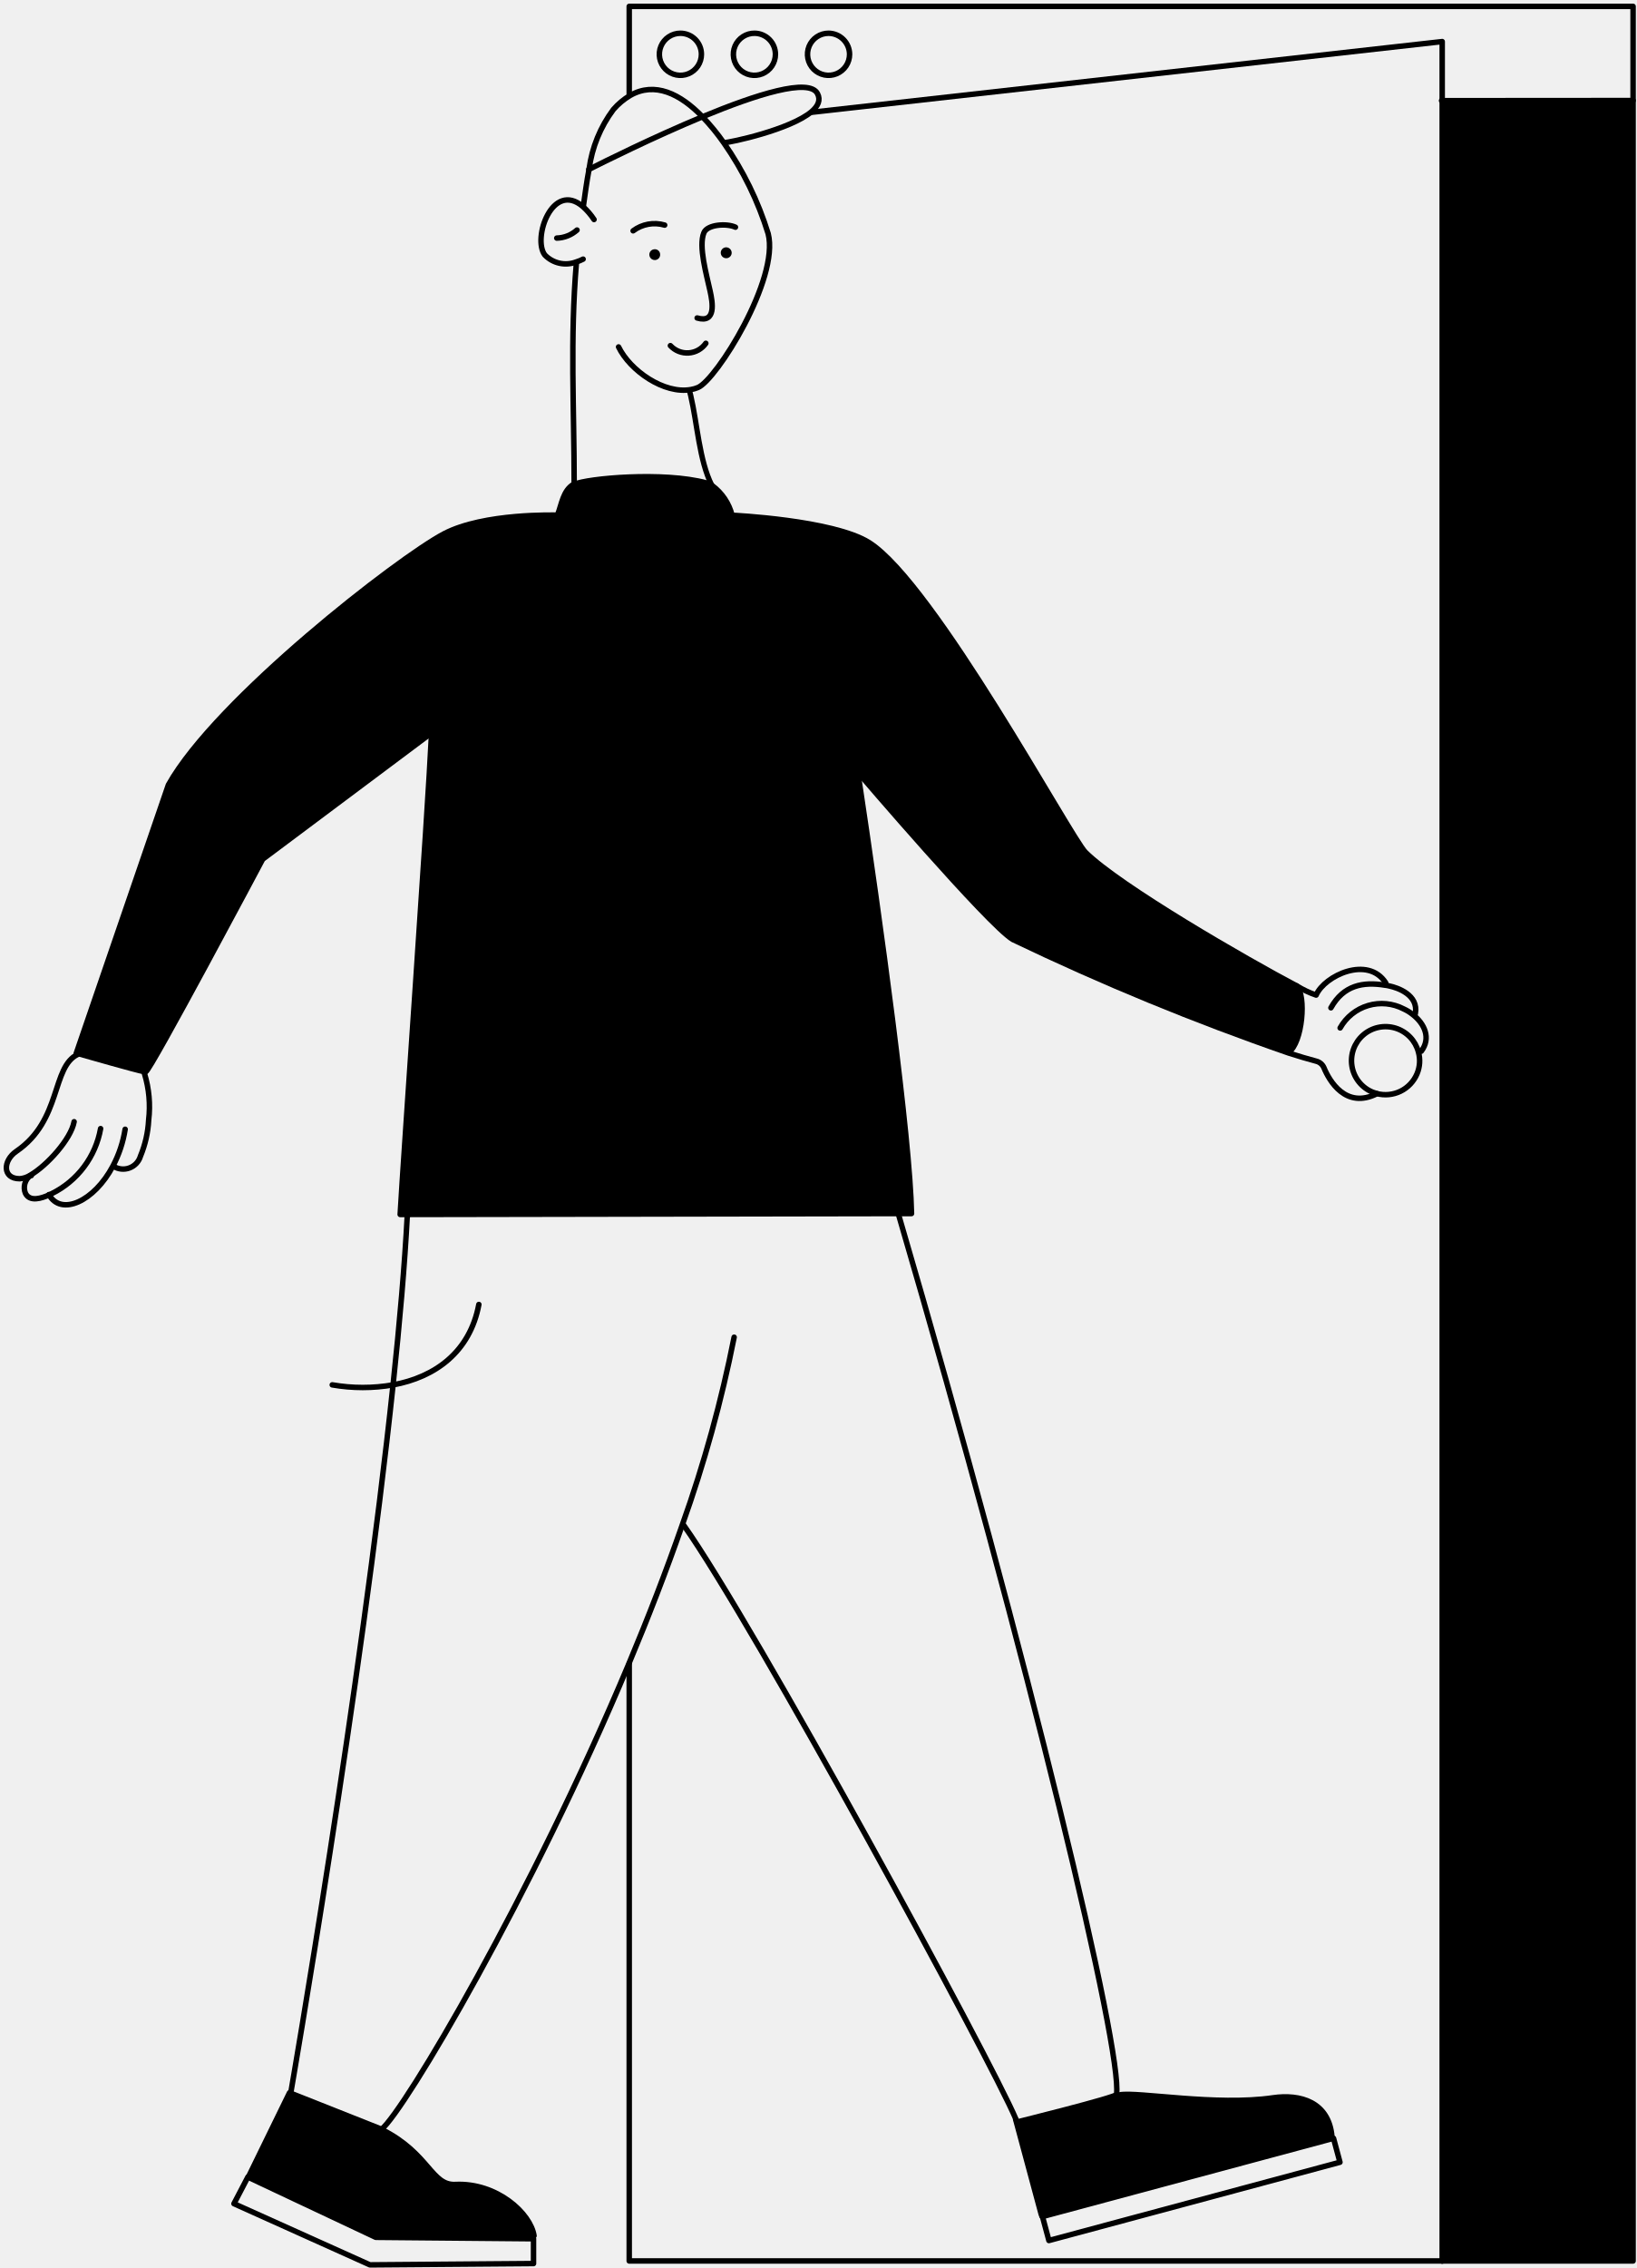
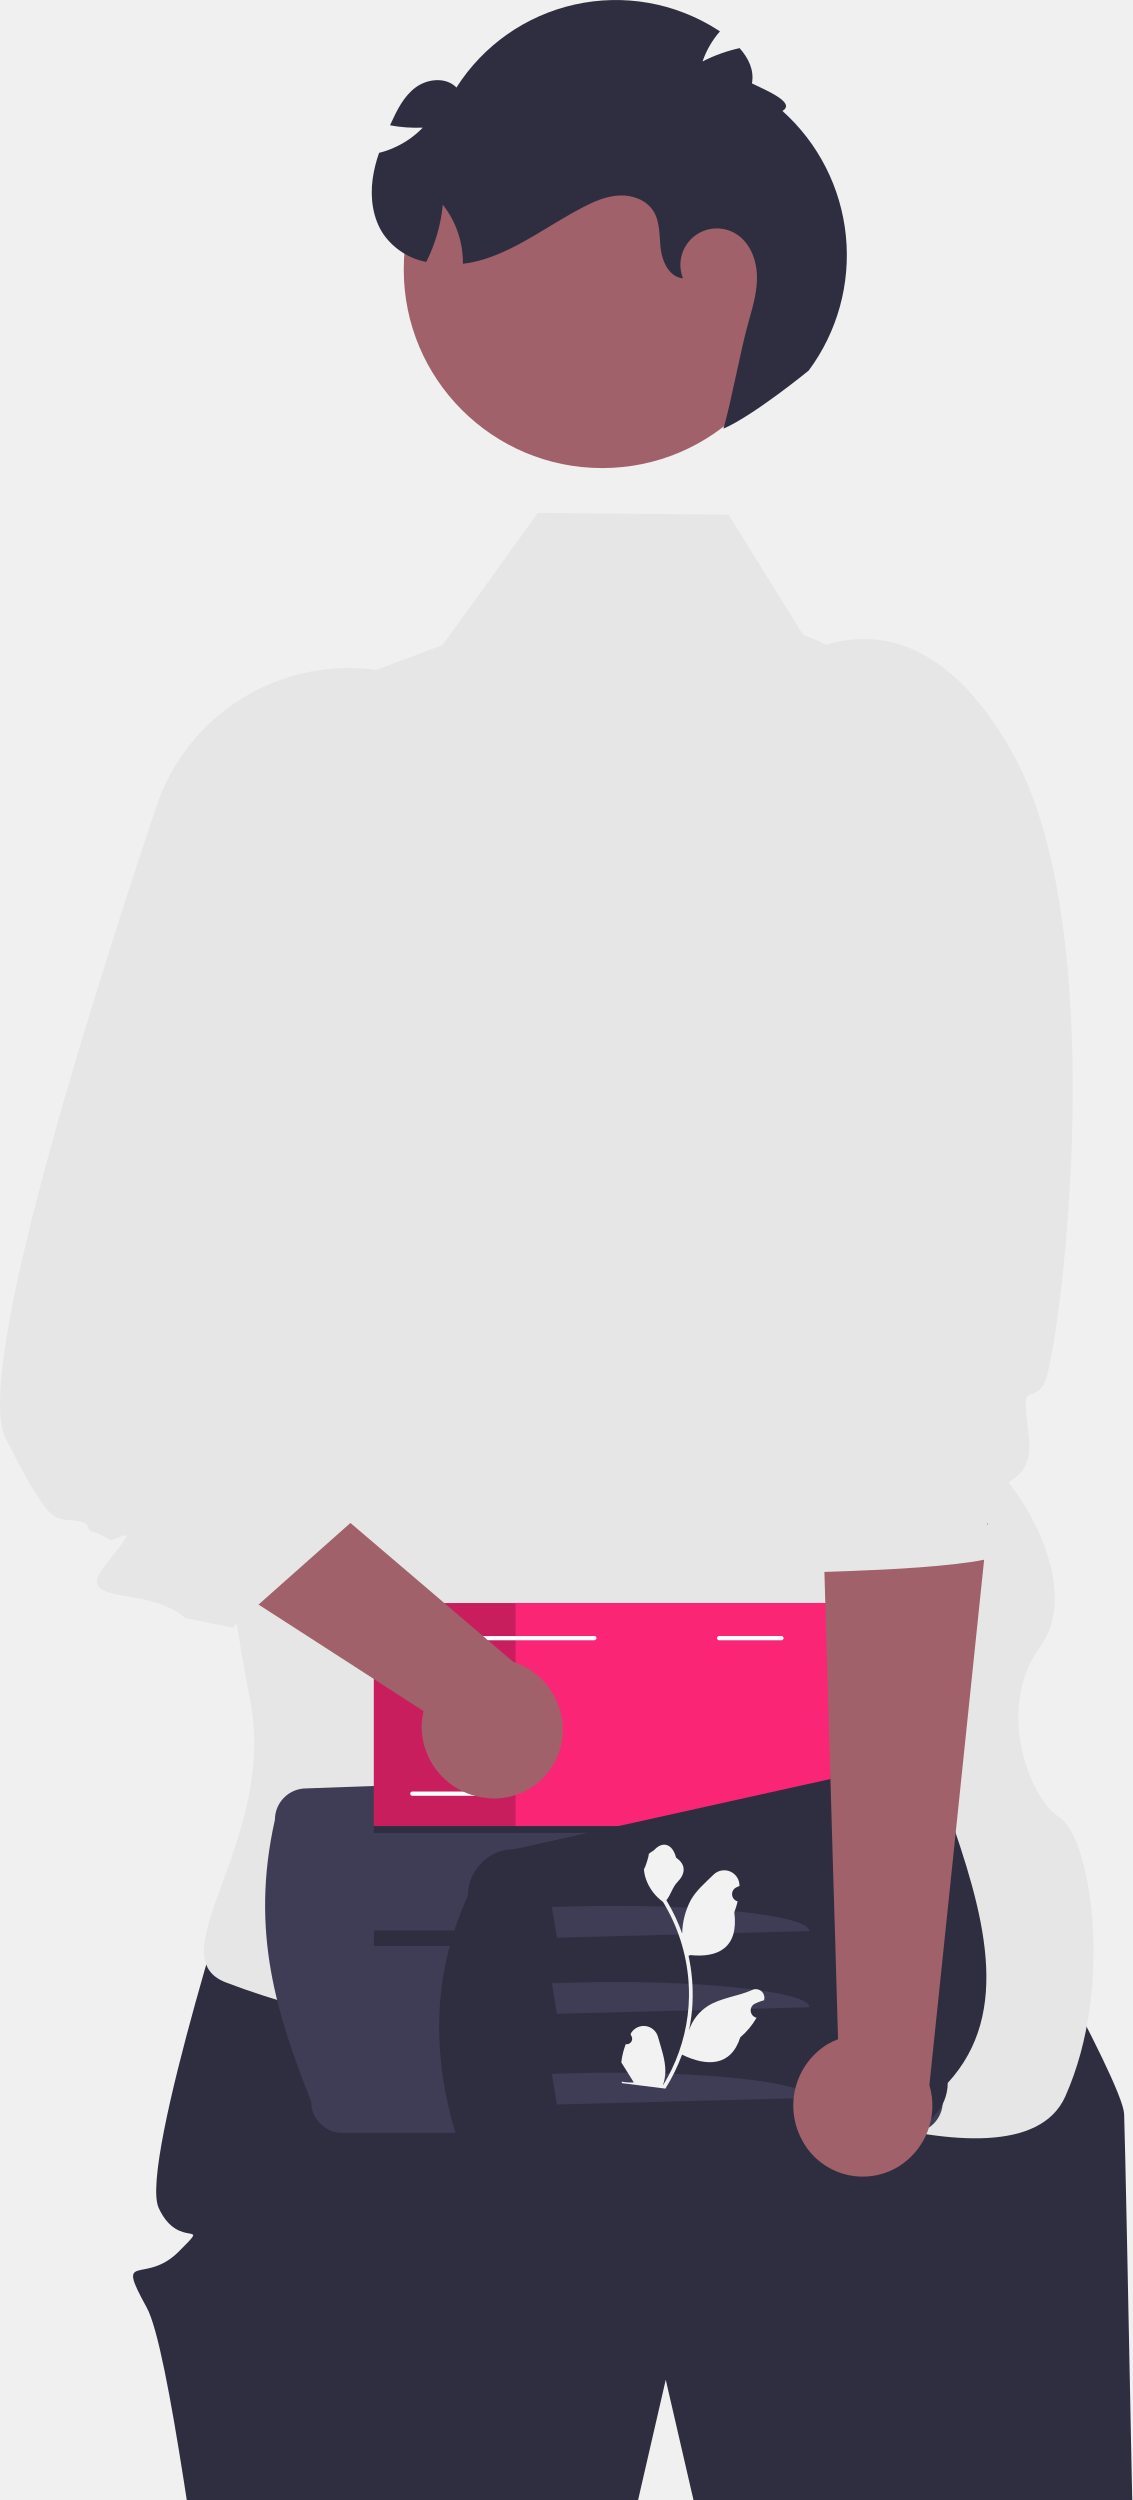
- <svg xmlns="http://www.w3.org/2000/svg" width="257" height="356" viewBox="0 0 257 356" fill="none">
-   <path d="M62.832 190.629C63.26 182.821 67.216 126.957 67.746 115.356L41.343 135.011C41.343 135.011 23.524 168.365 22.994 168.365C22.92 168.38 22.844 168.38 22.77 168.365C21.281 168.08 13.86 165.939 12.331 165.511H12.066L26.439 123.206C33.963 109.75 62.567 87.527 69.744 83.775C76.003 80.513 87.155 80.84 87.543 80.86C88.195 79.188 88.399 77.068 90.03 76.069H90.152C92.191 75.131 104.179 74.03 110.907 75.844C111.225 75.933 111.528 76.071 111.804 76.252C113.361 77.397 114.472 79.047 114.944 80.921C114.944 80.921 130.786 81.655 136.453 85.203C146.648 91.645 168.116 131.524 170.42 133.808C175.782 139.149 195.905 150.75 203.632 154.807C205.182 156.316 204.55 163.758 202.368 165.246V165.368C187.584 160.256 173.105 154.3 159.003 147.529C155.21 145.205 134.822 121.351 134.822 121.351C138.35 144.736 142.978 178.6 143.222 190.466H141.184L64.055 190.609L62.832 190.629Z" fill="black" />
-   <path d="M83.852 350.94V351.409L59.101 351.185L38.999 341.725L45.441 328.493L45.706 328.595L59.59 334.1L59.958 334.283C67.318 338.035 67.685 343.07 71.477 342.887C77.94 342.581 83.22 347.474 83.852 350.94Z" fill="black" />
-   <path d="M163.488 347.577L159.41 332.673L159.614 333.162C159.614 333.162 175.17 329.309 175.232 328.84H175.741C178.473 328.33 190.89 330.614 199.758 329.309C204.04 328.677 208.566 329.941 209.035 335.425L163.488 347.882V347.577Z" fill="black" />
-   <path d="M256.417 15.781V354.896H226.446V15.802L256.417 15.781Z" fill="black" />
-   <path d="M114.883 39.615C114.891 39.727 114.877 39.84 114.842 39.948C114.806 40.055 114.75 40.154 114.676 40.239C114.602 40.324 114.512 40.394 114.411 40.444C114.31 40.495 114.2 40.525 114.088 40.532C113.861 40.549 113.636 40.474 113.464 40.325C113.292 40.176 113.187 39.964 113.17 39.737C113.154 39.51 113.229 39.286 113.378 39.114C113.527 38.942 113.738 38.836 113.965 38.82C114.191 38.808 114.413 38.885 114.584 39.033C114.755 39.181 114.862 39.39 114.883 39.615Z" fill="black" />
-   <path d="M103.649 39.9C103.66 40.012 103.649 40.124 103.616 40.231C103.583 40.338 103.528 40.438 103.456 40.523C103.384 40.609 103.295 40.679 103.195 40.729C103.095 40.78 102.986 40.81 102.874 40.818C102.762 40.826 102.649 40.812 102.542 40.776C102.435 40.741 102.336 40.685 102.25 40.611C102.165 40.537 102.095 40.447 102.045 40.346C101.995 40.245 101.965 40.135 101.957 40.023C101.949 39.911 101.963 39.799 101.998 39.693C102.034 39.587 102.091 39.49 102.165 39.406C102.239 39.322 102.329 39.255 102.43 39.206C102.531 39.158 102.64 39.131 102.752 39.126C102.862 39.114 102.974 39.126 103.08 39.159C103.186 39.193 103.283 39.247 103.367 39.32C103.451 39.392 103.52 39.481 103.568 39.581C103.617 39.681 103.644 39.789 103.649 39.9Z" fill="black" />
-   <path d="M256.417 15.781V354.896H226.446H98.797V261.111" stroke="black" stroke-width="0.86" stroke-linecap="round" stroke-linejoin="round" />
-   <path d="M98.797 14.803V14.68V1H256.417V15.781L226.446 15.802H226.344" stroke="black" stroke-width="0.86" stroke-linecap="round" stroke-linejoin="round" />
-   <path d="M133.395 8.523C133.395 9.176 133.202 9.815 132.839 10.358C132.476 10.901 131.96 11.325 131.356 11.575C130.753 11.825 130.089 11.89 129.448 11.762C128.807 11.635 128.219 11.32 127.757 10.859C127.295 10.397 126.98 9.808 126.853 9.167C126.726 8.527 126.791 7.863 127.041 7.259C127.291 6.656 127.714 6.14 128.257 5.777C128.801 5.414 129.439 5.22 130.092 5.22C130.967 5.226 131.804 5.575 132.422 6.194C133.04 6.812 133.39 7.649 133.395 8.523Z" stroke="black" stroke-width="0.86" stroke-linecap="round" stroke-linejoin="round" />
-   <path d="M121.754 8.523C121.754 9.179 121.558 9.82 121.193 10.364C120.827 10.909 120.307 11.332 119.7 11.58C119.093 11.828 118.426 11.89 117.784 11.757C117.141 11.625 116.553 11.304 116.094 10.836C115.634 10.368 115.325 9.774 115.204 9.129C115.084 8.485 115.158 7.819 115.417 7.216C115.677 6.614 116.109 6.102 116.661 5.747C117.212 5.391 117.856 5.208 118.512 5.22C119.377 5.236 120.202 5.591 120.808 6.209C121.414 6.827 121.754 7.658 121.754 8.523V8.523Z" stroke="black" stroke-width="0.86" stroke-linecap="round" stroke-linejoin="round" />
-   <path d="M110.132 8.523C110.132 9.176 109.939 9.815 109.576 10.358C109.213 10.901 108.697 11.325 108.094 11.575C107.49 11.825 106.826 11.89 106.185 11.762C105.545 11.635 104.956 11.32 104.494 10.859C104.032 10.397 103.718 9.808 103.59 9.167C103.463 8.527 103.528 7.863 103.778 7.259C104.028 6.656 104.451 6.14 104.995 5.777C105.538 5.414 106.176 5.22 106.83 5.22C107.263 5.22 107.693 5.306 108.094 5.472C108.494 5.638 108.858 5.881 109.165 6.188C109.472 6.494 109.715 6.858 109.881 7.259C110.047 7.66 110.132 8.089 110.132 8.523V8.523Z" stroke="black" stroke-width="0.86" stroke-linecap="round" stroke-linejoin="round" />
-   <path d="M209.381 335.639L163.683 347.926L164.694 351.687L210.392 339.399L209.381 335.639Z" stroke="black" stroke-width="0.86" stroke-linecap="round" stroke-linejoin="round" />
-   <path d="M59.876 334.263C63.525 331.286 83.485 297.565 98.756 261.111C101.773 253.914 104.607 246.594 107.115 239.397C110.559 229.779 113.284 219.918 115.27 209.896" stroke="black" stroke-width="0.86" stroke-linecap="round" stroke-linejoin="round" />
-   <path d="M63.953 190.731C63.546 198.56 62.751 207.633 61.731 217.236C56.634 265.311 45.686 328.33 45.686 328.33" stroke="black" stroke-width="0.86" stroke-linecap="round" stroke-linejoin="round" />
-   <path d="M107.36 239.418C118.308 254.852 155.598 323.355 159.492 332.591L159.696 333.081C159.696 333.081 175.252 329.227 175.313 328.758C176.271 321.969 161.857 261.62 141.061 190.568" stroke="black" stroke-width="0.86" stroke-linecap="round" stroke-linejoin="round" />
-   <path d="M75.187 204.758C73.781 212.261 68.276 216.175 61.731 217.378C58.568 217.929 55.333 217.929 52.169 217.378" stroke="black" stroke-width="0.86" stroke-linecap="round" stroke-linejoin="round" />
-   <path d="M175.843 328.819C178.575 328.31 190.991 330.593 199.86 329.288C204.142 328.656 208.668 329.92 209.137 335.405L163.59 347.862" stroke="black" stroke-width="0.86" stroke-linecap="round" stroke-linejoin="round" />
-   <path d="M159.472 332.673L163.488 347.576" stroke="black" stroke-width="0.86" stroke-linecap="round" stroke-linejoin="round" />
-   <path d="M38.917 341.725L36.736 345.904L58.082 355.507L83.771 355.303V351.409H83.75L58.999 351.185L38.917 341.725Z" stroke="black" stroke-width="0.86" stroke-linecap="round" stroke-linejoin="round" />
-   <path d="M83.852 350.94C83.322 347.434 78.042 342.581 71.497 342.887C67.705 343.07 67.419 338.035 59.978 334.283L59.611 334.1L45.727 328.595L45.462 328.493L38.999 341.725" stroke="black" stroke-width="0.86" stroke-linecap="round" stroke-linejoin="round" />
-   <path d="M67.746 115.357C67.216 126.957 63.26 182.821 62.832 190.629H63.953L141.082 190.487H143.12C142.896 178.621 138.248 144.756 134.72 121.371C133.823 115.458 133.008 110.239 132.355 106.182" stroke="black" stroke-width="0.86" stroke-linecap="round" stroke-linejoin="round" />
-   <path d="M91.6 32.316C91.844 30.603 92.109 28.564 92.497 26.526C92.951 23.139 94.263 19.925 96.309 17.188C97.061 16.317 97.95 15.573 98.939 14.986C102.813 12.764 106.809 14.721 110.296 18.33C111.515 19.6 112.633 20.963 113.639 22.407C116.693 26.772 119.045 31.587 120.612 36.679C122.426 43.754 112.457 59.697 109.562 60.839C109.221 60.981 108.865 61.083 108.501 61.145C104.281 61.919 98.919 58.168 97.125 54.457" stroke="black" stroke-width="0.86" stroke-linecap="round" stroke-linejoin="round" />
-   <path d="M90.152 76.456V75.967C90.152 64.04 89.5 53.193 90.499 41.307" stroke="black" stroke-width="0.86" stroke-linecap="round" stroke-linejoin="round" />
-   <path d="M108.318 61.573L108.44 62.042C109.5 66.547 109.786 72.236 111.743 76.15" stroke="black" stroke-width="0.84" stroke-linecap="round" stroke-linejoin="round" />
-   <path d="M93.272 34.457C92.778 33.704 92.188 33.019 91.518 32.418C86.727 28.34 83.567 37.433 85.544 40.023C86.165 40.667 86.962 41.116 87.836 41.311C88.709 41.507 89.621 41.442 90.458 41.123C90.839 41.01 91.207 40.86 91.559 40.675" stroke="black" stroke-width="0.86" stroke-linecap="round" stroke-linejoin="round" />
-   <path d="M113.721 22.387C114.597 22.387 124.119 20.348 127.442 17.514C128.441 16.658 128.889 15.7 128.359 14.701C127.075 12.172 118.716 14.843 110.398 18.289C102.487 21.571 94.576 25.527 92.762 26.444L92.456 26.587" stroke="black" stroke-width="0.86" stroke-linecap="round" stroke-linejoin="round" />
-   <path d="M104.363 35.333C103.524 35.086 102.639 35.039 101.779 35.194C100.919 35.35 100.107 35.705 99.408 36.23" stroke="black" stroke-width="0.86" stroke-linecap="round" stroke-linejoin="round" />
-   <path d="M90.601 36.108C89.722 36.891 88.596 37.339 87.42 37.372" stroke="black" stroke-width="0.86" stroke-linecap="round" stroke-linejoin="round" />
-   <path d="M115.474 35.66C114.129 35.028 111.05 35.211 110.52 36.536C109.643 38.677 110.948 43.142 111.498 45.691C111.886 47.444 112.497 50.808 109.46 49.911" stroke="black" stroke-width="0.86" stroke-linecap="round" stroke-linejoin="round" />
-   <path d="M105.26 54.254C105.623 54.646 106.069 54.952 106.566 55.15C107.062 55.348 107.597 55.433 108.13 55.398C108.664 55.362 109.183 55.209 109.649 54.947C110.115 54.686 110.517 54.323 110.826 53.886" stroke="black" stroke-width="0.86" stroke-linecap="round" stroke-linejoin="round" />
-   <path d="M87.543 80.86C87.155 80.86 76.003 80.513 69.744 83.775C62.567 87.527 33.963 109.75 26.439 123.206L11.964 165.368H12.229C13.758 165.796 21.179 167.937 22.668 168.223C22.742 168.237 22.818 168.237 22.892 168.223C23.524 168.223 41.241 134.868 41.241 134.868L67.603 115.153L75.024 109.607" stroke="black" stroke-width="0.86" stroke-linecap="round" stroke-linejoin="round" />
-   <path d="M19.65 177.255C19.334 179.271 18.687 181.22 17.734 183.024C14.778 188.611 9.579 190.935 7.683 187.51" stroke="black" stroke-width="0.86" stroke-linecap="round" stroke-linejoin="round" />
-   <path d="M15.797 177.153C15.409 179.331 14.515 181.389 13.187 183.159C11.859 184.929 10.134 186.364 8.151 187.347L7.683 187.571C6.602 188.06 4.686 188.733 3.992 187.306C3.795 186.823 3.764 186.289 3.904 185.787C4.044 185.284 4.348 184.843 4.767 184.533H4.91" stroke="black" stroke-width="0.86" stroke-linecap="round" stroke-linejoin="round" />
-   <path d="M11.638 176.072C11.149 178.784 7.377 182.963 4.747 184.472C4.25 184.79 3.683 184.979 3.095 185.022C0.322 185.022 0.465 182.148 2.565 180.721C9.742 175.827 8.05 167.468 12.229 165.491" stroke="black" stroke-width="0.86" stroke-linecap="round" stroke-linejoin="round" />
-   <path d="M17.815 183.065C18.186 183.301 18.606 183.448 19.043 183.493C19.48 183.539 19.921 183.482 20.332 183.328C20.744 183.174 21.114 182.926 21.413 182.605C21.712 182.283 21.932 181.896 22.056 181.475C22.805 179.673 23.24 177.756 23.34 175.807C23.63 173.362 23.408 170.883 22.688 168.528" stroke="black" stroke-width="0.86" stroke-linecap="round" stroke-linejoin="round" />
-   <path d="M222.715 165.144C223.027 166.272 222.948 167.472 222.491 168.549C221.988 169.745 221.068 170.719 219.902 171.289C218.736 171.858 217.403 171.986 216.15 171.648L215.498 171.424C214.658 171.075 213.921 170.518 213.357 169.804C212.792 169.091 212.42 168.246 212.274 167.348C212.128 166.45 212.213 165.53 212.522 164.675C212.831 163.82 213.354 163.057 214.04 162.46C214.726 161.863 215.553 161.451 216.443 161.264C217.333 161.076 218.256 161.118 219.125 161.387C219.993 161.656 220.779 162.142 221.408 162.8C222.036 163.457 222.486 164.264 222.715 165.144V165.144Z" stroke="black" stroke-width="0.86" stroke-linecap="round" stroke-linejoin="round" />
-   <path d="M223.164 165.001C224.713 162.963 223.694 160.679 221.777 159.211C221.358 158.878 220.899 158.598 220.411 158.375C218.686 157.475 216.678 157.282 214.813 157.838C212.948 158.393 211.372 159.654 210.421 161.352" stroke="black" stroke-width="0.86" stroke-linecap="round" stroke-linejoin="round" />
-   <path d="M222.226 159.109C222.776 156.153 219.412 155.032 218.148 154.767C217.928 154.706 217.703 154.665 217.476 154.644C214.03 154.074 210.951 154.644 208.974 158.192" stroke="black" stroke-width="0.86" stroke-linecap="round" stroke-linejoin="round" />
-   <path d="M87.543 80.819C88.195 79.147 88.399 77.027 90.03 76.028H90.152C92.191 75.09 104.179 73.989 110.907 75.804C111.225 75.893 111.528 76.03 111.804 76.211C113.361 77.356 114.472 79.007 114.944 80.88C114.944 80.88 130.786 81.614 136.453 85.162C146.647 91.604 168.116 131.483 170.42 133.767C175.782 139.109 195.905 150.709 203.632 154.767C204.582 155.353 205.594 155.832 206.65 156.194C207.995 153.115 214.805 149.955 217.578 154.277" stroke="black" stroke-width="0.86" stroke-linecap="round" stroke-linejoin="round" />
-   <path d="M134.822 121.35C134.822 121.35 155.21 145.205 159.023 147.468C173.125 154.239 187.604 160.195 202.388 165.307C203.918 165.796 205.365 166.225 206.67 166.571C206.935 166.637 207.182 166.763 207.391 166.94C207.6 167.117 207.764 167.339 207.873 167.591C208.709 169.629 211.298 174.156 216.212 171.668" stroke="black" stroke-width="0.86" stroke-linecap="round" stroke-linejoin="round" />
-   <path d="M127.523 17.616L226.446 6.525V15.802V354.896V354.916" stroke="black" stroke-width="0.86" stroke-linecap="round" stroke-linejoin="round" />
-   <path d="M202.327 165.185C204.509 163.696 205.141 156.255 203.591 154.746" stroke="black" stroke-width="0.86" stroke-linecap="round" stroke-linejoin="round" />
+ <svg xmlns="http://www.w3.org/2000/svg" width="125" height="276" viewBox="0 0 125 276" fill="none">
+   <g clip-path="url(#clip0_116_198)">
+     <path d="M125 276H76.561L76.089 273.958L73.499 262.724L70.914 273.958L70.445 276H20.618C20.51 275.311 20.405 274.631 20.302 273.958C18.849 264.681 17.412 256.958 16.195 254.748C12.665 248.35 15.955 252.358 19.721 248.586C23.487 244.819 19.721 248.586 17.516 243.75C15.307 238.913 27.269 202.159 27.269 202.159L108.875 203.364C108.875 203.364 123.947 229.745 124.104 233.384C124.192 235.454 124.612 256.334 124.956 273.958C124.972 274.643 124.984 275.327 125 276Z" fill="#2F2E41" />
+     <path d="M77.405 227.719C77.405 227.719 112.138 243.704 117.61 231.443C123.082 219.181 120.374 202.792 116.984 200.647C113.594 198.501 109.871 188.618 114.83 181.788C119.79 174.957 111.989 163.418 109.805 162.24C108.141 161.343 103.616 110.783 101.552 86.712C101.233 82.991 99.845 79.441 97.556 76.491C95.267 73.541 92.174 71.315 88.65 70.083L80.439 56.817L59.376 56.627L48.853 71.222L33.666 76.904L22.267 124C22.267 124 22.157 144.802 24.553 167.013C25.298 173.924 26.286 180.971 27.596 187.57C30.68 203.114 17.246 215.914 24.925 218.856C46.344 227.063 77.405 227.719 77.405 227.719Z" fill="#E6E6E6" />
+     <path d="M33.807 197.439L100.626 195.037C101.08 195.037 101.529 195.127 101.949 195.3C102.368 195.474 102.749 195.729 103.07 196.05C103.391 196.371 103.646 196.752 103.819 197.172C103.993 197.591 104.082 198.041 104.082 198.495V232.012C104.082 232.466 103.993 232.916 103.819 233.336C103.646 233.755 103.391 234.136 103.07 234.457C102.749 234.779 102.368 235.033 101.949 235.207C101.529 235.381 101.08 235.47 100.626 235.47H37.809C37.355 235.47 36.906 235.381 36.486 235.207C36.067 235.033 35.686 234.779 35.365 234.457C35.044 234.136 34.789 233.755 34.616 233.336C34.442 232.916 34.352 232.466 34.352 232.012C30.648 222.569 27.55 213.377 30.35 200.897C30.35 199.98 30.715 199.101 31.363 198.452C32.011 197.804 32.89 197.439 33.807 197.439Z" fill="#3F3D56" />
+     <path d="M96.254 201.558H41.271V202.359H96.254V201.558Z" fill="#2F2E41" />
+     <path d="M96.254 213.121H41.271V214.836H96.254V213.121Z" fill="#2F2E41" />
+     <path d="M91.702 176.976H41.271V201.594H91.702V176.976Z" fill="#FB2576" />
+     <path opacity="0.2" d="M91.702 176.976H41.271V201.594H91.702V176.976Z" fill="black" />
+     <path d="M91.702 176.976H56.917V201.594H91.702V176.976Z" fill="#FB2576" />
+     <path d="M86.266 181.087H79.397C79.334 181.087 79.274 181.062 79.229 181.018C79.184 180.973 79.159 180.913 79.159 180.85C79.159 180.787 79.184 180.726 79.229 180.682C79.274 180.637 79.334 180.612 79.397 180.612H86.266C86.329 180.612 86.39 180.637 86.434 180.682C86.479 180.726 86.504 180.787 86.504 180.85C86.504 180.913 86.479 180.973 86.434 181.018C86.39 181.062 86.329 181.087 86.266 181.087Z" fill="white" />
+     <path d="M52.392 198.259H45.523C45.46 198.259 45.4 198.233 45.356 198.189C45.311 198.144 45.286 198.084 45.286 198.021C45.286 197.958 45.311 197.898 45.356 197.853C45.4 197.809 45.46 197.784 45.523 197.783H52.392C52.455 197.783 52.516 197.808 52.56 197.853C52.605 197.897 52.63 197.958 52.63 198.021C52.63 198.084 52.605 198.145 52.56 198.189C52.516 198.234 52.455 198.259 52.392 198.259Z" fill="white" />
+     <path d="M65.608 181.087H44.473C44.415 181.089 44.359 181.07 44.313 181.033C44.268 180.997 44.237 180.947 44.225 180.89C44.219 180.856 44.22 180.821 44.229 180.788C44.238 180.755 44.254 180.725 44.277 180.699C44.3 180.673 44.328 180.653 44.36 180.64C44.391 180.627 44.425 180.621 44.46 180.623H65.72C65.768 180.65 65.806 180.691 65.828 180.741C65.849 180.79 65.854 180.846 65.841 180.899C65.829 180.951 65.799 180.999 65.757 181.033C65.714 181.067 65.662 181.086 65.608 181.087Z" fill="white" />
+     <path d="M99.483 235.106L56.794 244.577C55.429 244.577 54.121 244.034 53.156 243.069C52.191 242.104 51.648 240.794 51.648 239.429C47.456 228.7 47.385 218.642 51.648 209.291C51.648 207.926 52.191 206.617 53.156 205.651C54.121 204.686 55.429 204.144 56.794 204.144L99.483 194.673C100.848 194.673 102.156 195.215 103.122 196.181C104.087 197.146 104.629 198.455 104.629 199.821C108.574 211.076 111.836 222.123 104.629 229.958C104.629 231.324 104.087 232.633 103.122 233.598C102.156 234.564 100.848 235.106 99.483 235.106Z" fill="#2F2E41" />
+     <path d="M60.934 210.54L61.48 213.915L89.336 213.189C89.429 211.422 76.777 210.099 63.36 210.473L60.934 210.54Z" fill="#3F3D56" />
+     <path d="M60.934 218.948L61.48 222.323L89.336 221.597C89.429 219.829 76.777 218.506 63.36 218.881L60.934 218.948Z" fill="#3F3D56" />
+     <path d="M60.934 228.958L61.48 232.333L89.336 231.606C89.429 229.839 76.777 228.516 63.36 228.89L60.934 228.958Z" fill="#3F3D56" />
+     <path d="M109.915 159.967L109.13 167.502L108.946 169.244L108.664 172.042L102.605 230.194C103.106 231.872 103.037 233.668 102.409 235.302C101.78 236.937 100.629 238.316 99.133 239.226C97.405 240.257 95.339 240.559 93.389 240.066C91.439 239.574 89.763 238.327 88.731 236.6C88.695 236.539 88.67 236.477 88.633 236.416C87.603 234.619 87.314 232.491 87.827 230.484C88.34 228.476 89.615 226.748 91.381 225.666C91.746 225.457 92.128 225.276 92.522 225.127L92.472 223.494L92.325 218.377L92.215 214.512L91.982 206.818L91.896 203.836L91.614 194.167L91.344 184.841L91.013 173.539L90.755 164.851L93.883 164.054L109.915 159.967Z" fill="#A0616A" />
+     <path d="M115.975 150.139C115.693 151.577 115.435 152.507 115.251 152.806C113.669 155.284 112.7 151.821 113.571 158.46C114.27 163.848 110.075 163.173 111.584 164.324C114.074 166.227 110.639 167.068 109.13 168.097C108.456 168.55 110.324 168.443 111.096 169.073C111.464 169.361 109.718 170.194 110.148 170.376C111.792 171.15 110.848 171.737 108.664 172.191C105.046 172.932 98.041 173.297 93.809 173.441C92.607 173.496 91.626 173.518 91.013 173.54C90.559 173.551 90.301 173.551 90.301 173.551C90.301 173.551 89.234 172.865 88.793 170.774C88.474 169.314 88.474 167.156 89.357 164.058C89.897 162.155 90.817 160.794 91.356 159.699C91.669 159.188 91.815 158.592 91.773 157.995V157.984C91.687 157.42 91.283 156.899 90.363 156.346C88.707 155.351 89.627 153.259 90.915 151.29C92.141 149.442 93.687 147.683 93.687 147.041C93.687 145.68 83.481 116.758 83.481 116.758L87.235 73.086C90.097 71.12 93.573 70.252 97.023 70.641C99.391 70.951 102.028 71.947 104.739 74.182C107.106 76.14 109.535 79.061 111.866 83.288C121.777 101.245 118.085 139.539 115.975 150.139Z" fill="#E6E6E6" />
+     <path d="M66.481 51.676C78.581 51.676 88.389 41.864 88.389 29.761C88.389 17.657 78.581 7.845 66.481 7.845C54.382 7.845 44.574 17.657 44.574 29.761C44.574 41.864 54.382 51.676 66.481 51.676Z" fill="#A0616A" />
+     <path d="M89.28 40.911C89.28 40.911 83.201 45.877 79.868 47.326C80.791 44.119 81.752 38.615 82.673 35.418C83.151 33.735 83.64 32.016 83.562 30.278C83.478 28.527 82.728 26.72 81.245 25.813C80.525 25.371 79.685 25.167 78.842 25.229C78 25.292 77.199 25.618 76.552 26.161C75.905 26.704 75.446 27.438 75.239 28.257C75.032 29.076 75.088 29.939 75.398 30.725C73.946 30.626 73.126 28.967 72.948 27.516C72.771 26.065 72.905 24.484 72.104 23.254C71.331 22.062 69.806 21.518 68.377 21.584C66.96 21.642 65.614 22.224 64.344 22.887C60.714 24.766 57.417 27.359 53.51 28.599C52.727 28.848 51.922 29.023 51.105 29.123C51.134 26.759 50.351 24.458 48.887 22.603C48.675 24.805 48.055 26.948 47.058 28.922C45.175 28.555 43.501 27.485 42.378 25.929C41.155 24.157 40.854 21.873 41.142 19.743C41.282 18.765 41.52 17.803 41.853 16.872C42.428 16.734 42.987 16.54 43.524 16.292C44.708 15.773 45.778 15.025 46.672 14.091C45.464 14.142 44.253 14.056 43.064 13.835C43.094 13.764 43.121 13.703 43.15 13.632C43.831 12.145 44.585 10.608 45.899 9.642C47.214 8.677 49.25 8.485 50.392 9.662C53.36 4.995 58.06 1.699 63.457 0.499C68.854 -0.701 74.507 0.293 79.171 3.263C79.275 3.329 79.379 3.396 79.482 3.464C78.631 4.436 77.978 5.564 77.56 6.786C78.854 6.121 80.229 5.625 81.65 5.312C82.65 6.43 83.283 7.77 83.012 9.204C84.671 10.012 87.906 11.358 86.377 12.245C90.347 15.8 92.846 20.711 93.383 26.015C93.92 31.318 92.457 36.631 89.28 40.911Z" fill="#2F2E41" />
+     <path d="M62.12 191.447C61.991 193.455 61.069 195.33 59.559 196.66C58.048 197.989 56.072 198.664 54.064 198.537C53.996 198.524 53.928 198.516 53.858 198.511C51.794 198.342 49.876 197.374 48.513 195.813C47.15 194.252 46.448 192.222 46.557 190.152C46.594 189.733 46.663 189.318 46.762 188.909L45.391 188.026L41.089 185.24L37.849 183.148L31.379 178.972L28.876 177.361L28.542 177.146L20.752 172.105L14.495 168.067L13.964 167.724L12.918 167.047L3.422 160.917L0.869 159.27C0.86 159.262 0.869 159.262 0.869 159.262C0.783 159.099 6.156 156.433 6.071 156.27C4.717 153.586 3.003 151.331 5.214 141.695L2.96 137.64L8.719 142.561L10.047 143.701L12.19 145.519L38.689 168.135L56.652 183.465C58.317 184.005 59.756 185.08 60.745 186.524C61.734 187.968 62.218 189.699 62.12 191.447Z" fill="#A0616A" />
+     <path d="M57.269 108.361L27.556 154.066L39.495 167.415L38.689 168.135L28.542 177.146L25.671 179.693L20.357 178.612C20.357 178.612 19.303 177.009 13.758 176.186C8.213 175.363 11.444 173.477 13.895 169.79C14.478 168.907 12.216 170.296 12.07 169.987C12.001 169.799 10.63 169.173 10.356 169.13C9.225 168.916 10.33 168.273 8.702 167.938C6.088 167.407 5.934 169.259 0.869 159.271C0.86 159.262 0.869 159.262 0.869 159.262C0.783 159.099 0.706 158.945 0.62 158.782C-0.734 156.098 0.243 148.639 2.454 139.003C5.831 124.308 12.07 104.554 17.263 89.028C18.274 86.012 19.915 83.247 22.077 80.915C24.239 78.583 26.873 76.738 29.803 75.504C32.733 74.269 35.892 73.673 39.071 73.755C42.249 73.837 45.373 74.594 48.236 75.978C51.099 77.361 53.634 79.339 55.674 81.778C57.714 84.218 59.21 87.065 60.065 90.128C60.919 93.192 61.112 96.402 60.63 99.546C60.148 102.69 59.002 105.695 57.269 108.361Z" fill="#E6E6E6" />
+     <path d="M69.081 225.68C69.204 225.701 69.33 225.684 69.443 225.631C69.556 225.578 69.65 225.491 69.712 225.383C69.775 225.275 69.802 225.15 69.791 225.026C69.78 224.901 69.731 224.783 69.65 224.688L69.629 224.518L69.651 224.48C69.812 224.201 70.053 223.977 70.342 223.834C70.631 223.691 70.956 223.637 71.275 223.679C71.595 223.72 71.895 223.855 72.138 224.067C72.382 224.278 72.557 224.557 72.642 224.868C72.983 226.109 73.458 227.368 73.455 228.635C73.453 229.194 73.354 229.75 73.163 230.275C74.628 227.911 75.568 225.26 75.918 222.5C76.006 221.808 76.054 221.111 76.064 220.413C76.071 219.841 76.053 219.27 76.01 218.699C75.773 215.604 74.806 212.609 73.187 209.96C72.321 209.336 71.667 208.461 71.314 207.453C71.185 207.091 71.11 206.712 71.09 206.328C71.193 206.355 71.685 204.793 71.618 204.685C71.792 204.482 72.067 204.404 72.254 204.208C73.184 203.231 74.254 203.557 74.641 205.092C75.784 205.861 75.667 206.884 74.795 207.772C74.24 208.337 74.069 209.175 73.567 209.791C73.603 209.852 73.641 209.911 73.677 209.971C74.335 211.081 74.884 212.253 75.314 213.469C75.336 212.17 75.665 210.894 76.276 209.746C76.883 208.682 77.874 207.845 78.764 206.971C79 206.736 79.3 206.576 79.627 206.511C79.954 206.447 80.293 206.48 80.6 206.608C80.908 206.736 81.171 206.953 81.356 207.23C81.54 207.507 81.639 207.833 81.638 208.167L81.638 208.21C81.515 208.26 81.395 208.314 81.277 208.373C81.128 208.447 81.005 208.565 80.924 208.711C80.843 208.856 80.808 209.023 80.824 209.189C80.839 209.354 80.904 209.512 81.011 209.64C81.117 209.768 81.26 209.861 81.42 209.906L81.436 209.911C81.344 210.317 81.221 210.716 81.068 211.104C81.574 215.04 79.272 216.161 76.226 215.842C76.155 215.867 76.085 215.894 76.014 215.918C76.385 217.626 76.533 219.375 76.453 221.121C76.403 222.151 76.27 223.174 76.055 224.183L76.064 224.147C76.427 223.042 77.16 222.095 78.139 221.467C79.592 220.551 81.502 220.387 83.032 219.696C83.195 219.618 83.377 219.588 83.556 219.61C83.736 219.632 83.905 219.705 84.044 219.82C84.184 219.936 84.287 220.088 84.343 220.261C84.398 220.433 84.403 220.617 84.357 220.792L84.347 220.829C84.124 220.889 83.905 220.962 83.692 221.049C83.57 221.099 83.449 221.154 83.331 221.212C83.182 221.287 83.059 221.404 82.978 221.55C82.898 221.695 82.863 221.862 82.878 222.028C82.894 222.194 82.959 222.351 83.065 222.479C83.171 222.607 83.314 222.7 83.474 222.746L83.49 222.75L83.524 222.76C83.054 223.578 82.446 224.31 81.727 224.922C80.693 228.173 78.007 228.156 75.297 226.831L75.296 226.83C74.815 228.142 74.2 229.399 73.46 230.583L68.662 229.98C68.652 229.925 68.643 229.868 68.635 229.812C69.075 229.896 69.524 229.926 69.972 229.9C69.671 229.418 69.37 228.933 69.069 228.452C69.062 228.442 69.056 228.433 69.05 228.423C68.898 228.177 68.743 227.932 68.591 227.686C68.667 226.999 68.832 226.325 69.081 225.68Z" fill="#F2F2F2" />
+   </g>
+   <defs>
+     <clipPath id="clip0_116_198">
+       <rect width="125" height="276" fill="white" />
+     </clipPath>
+   </defs>
</svg>
